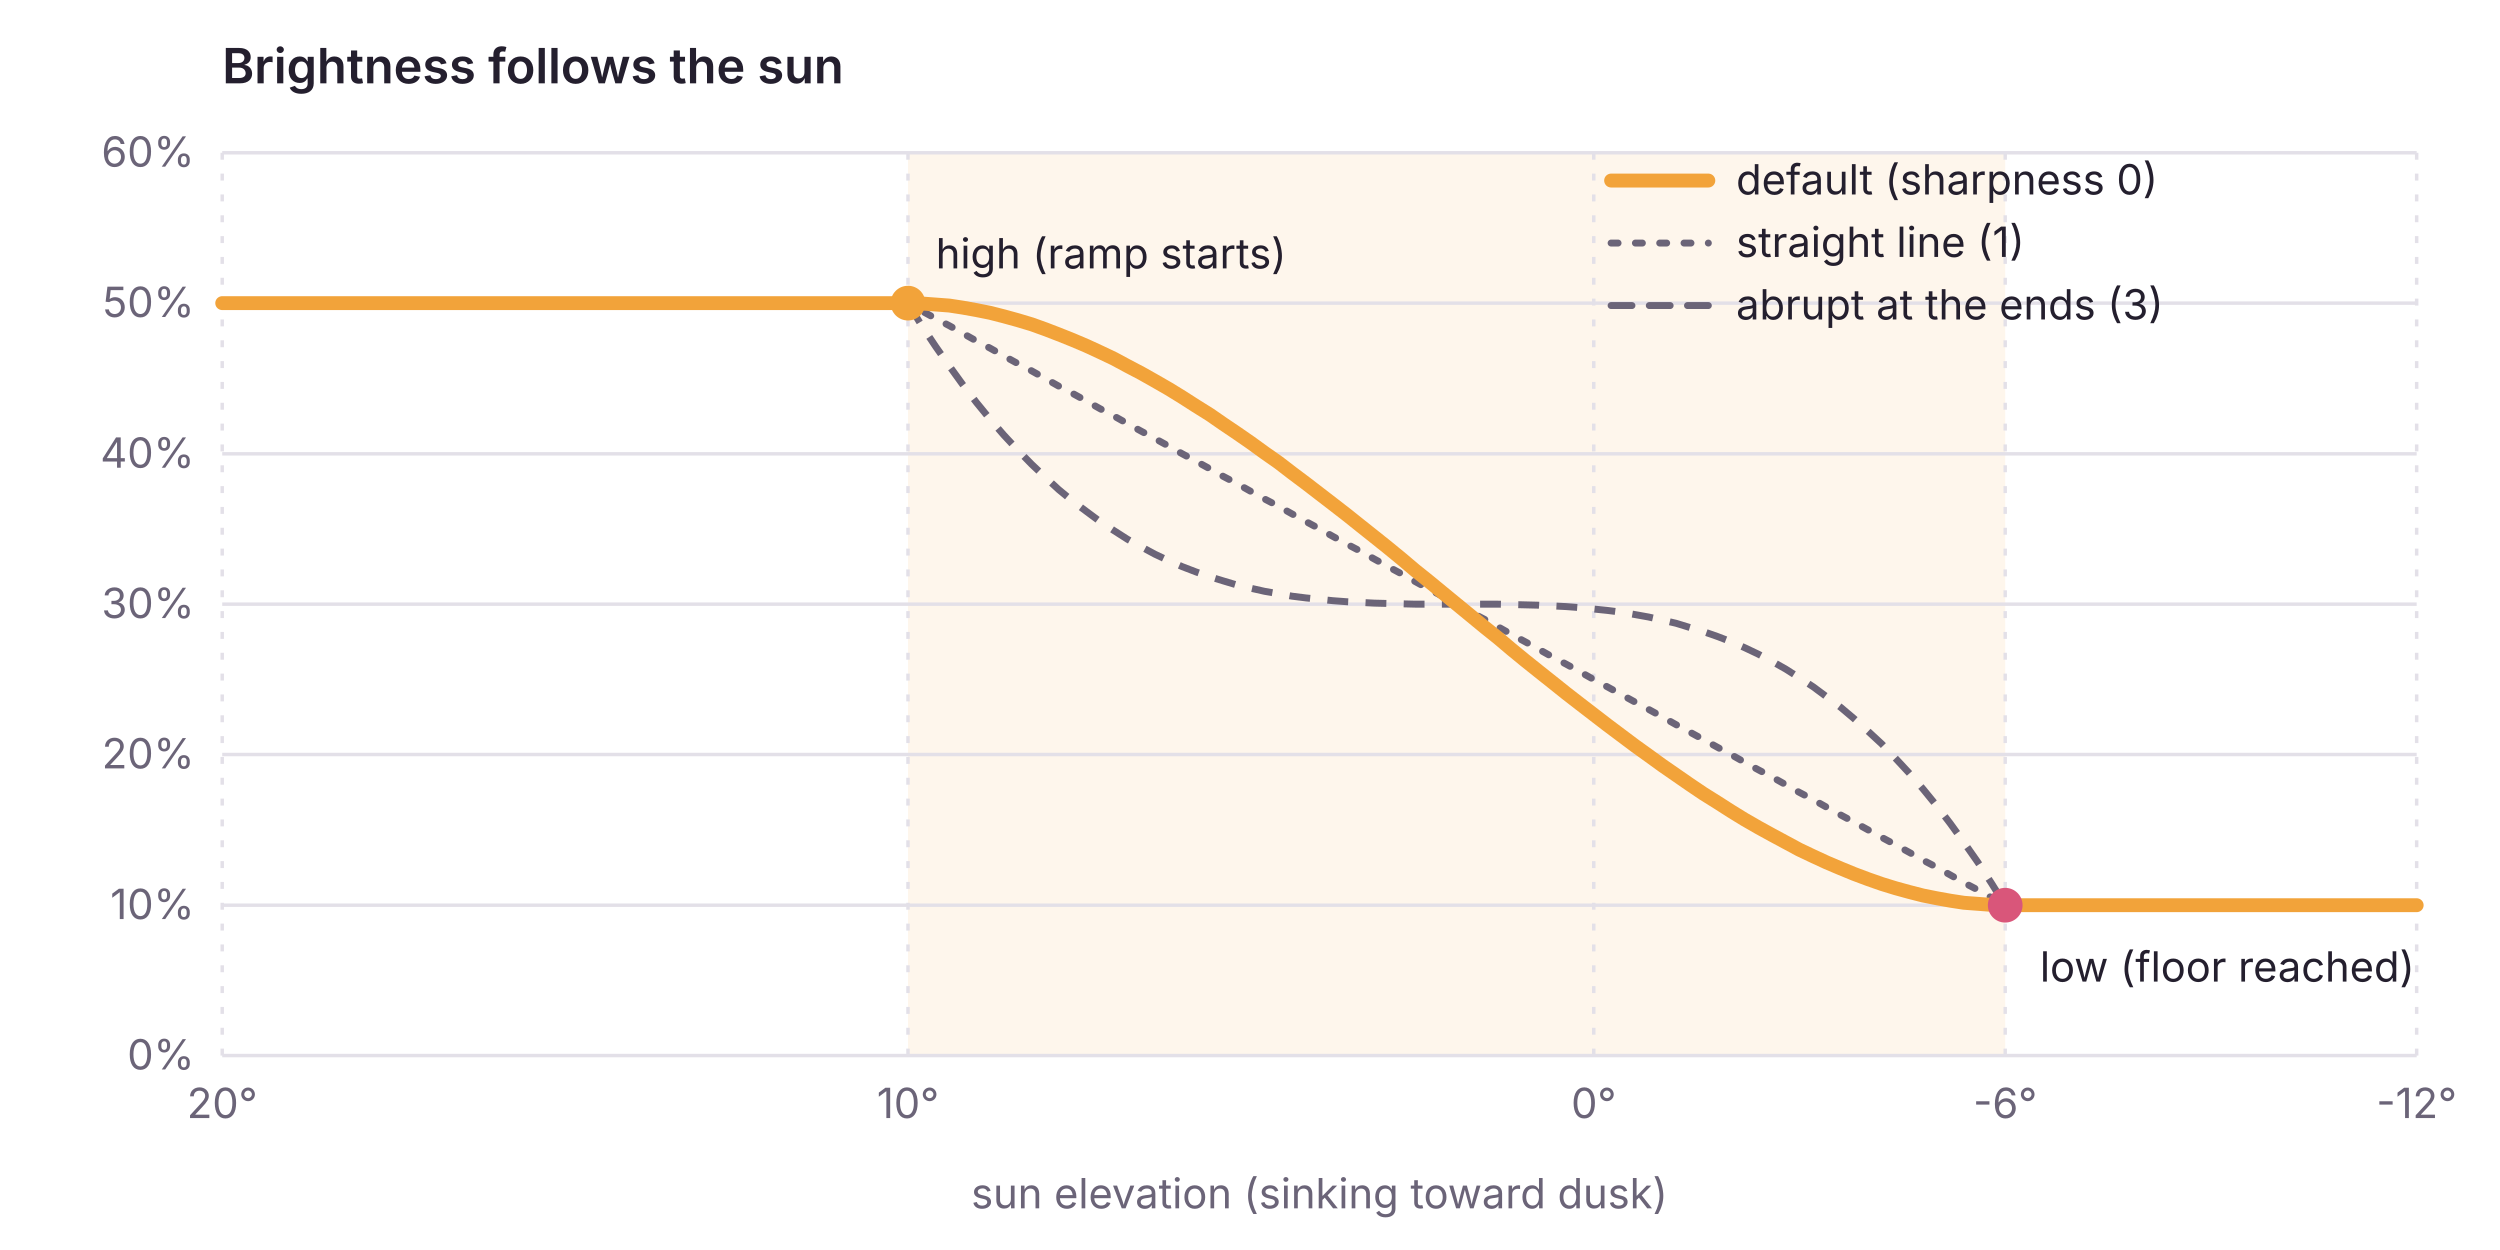
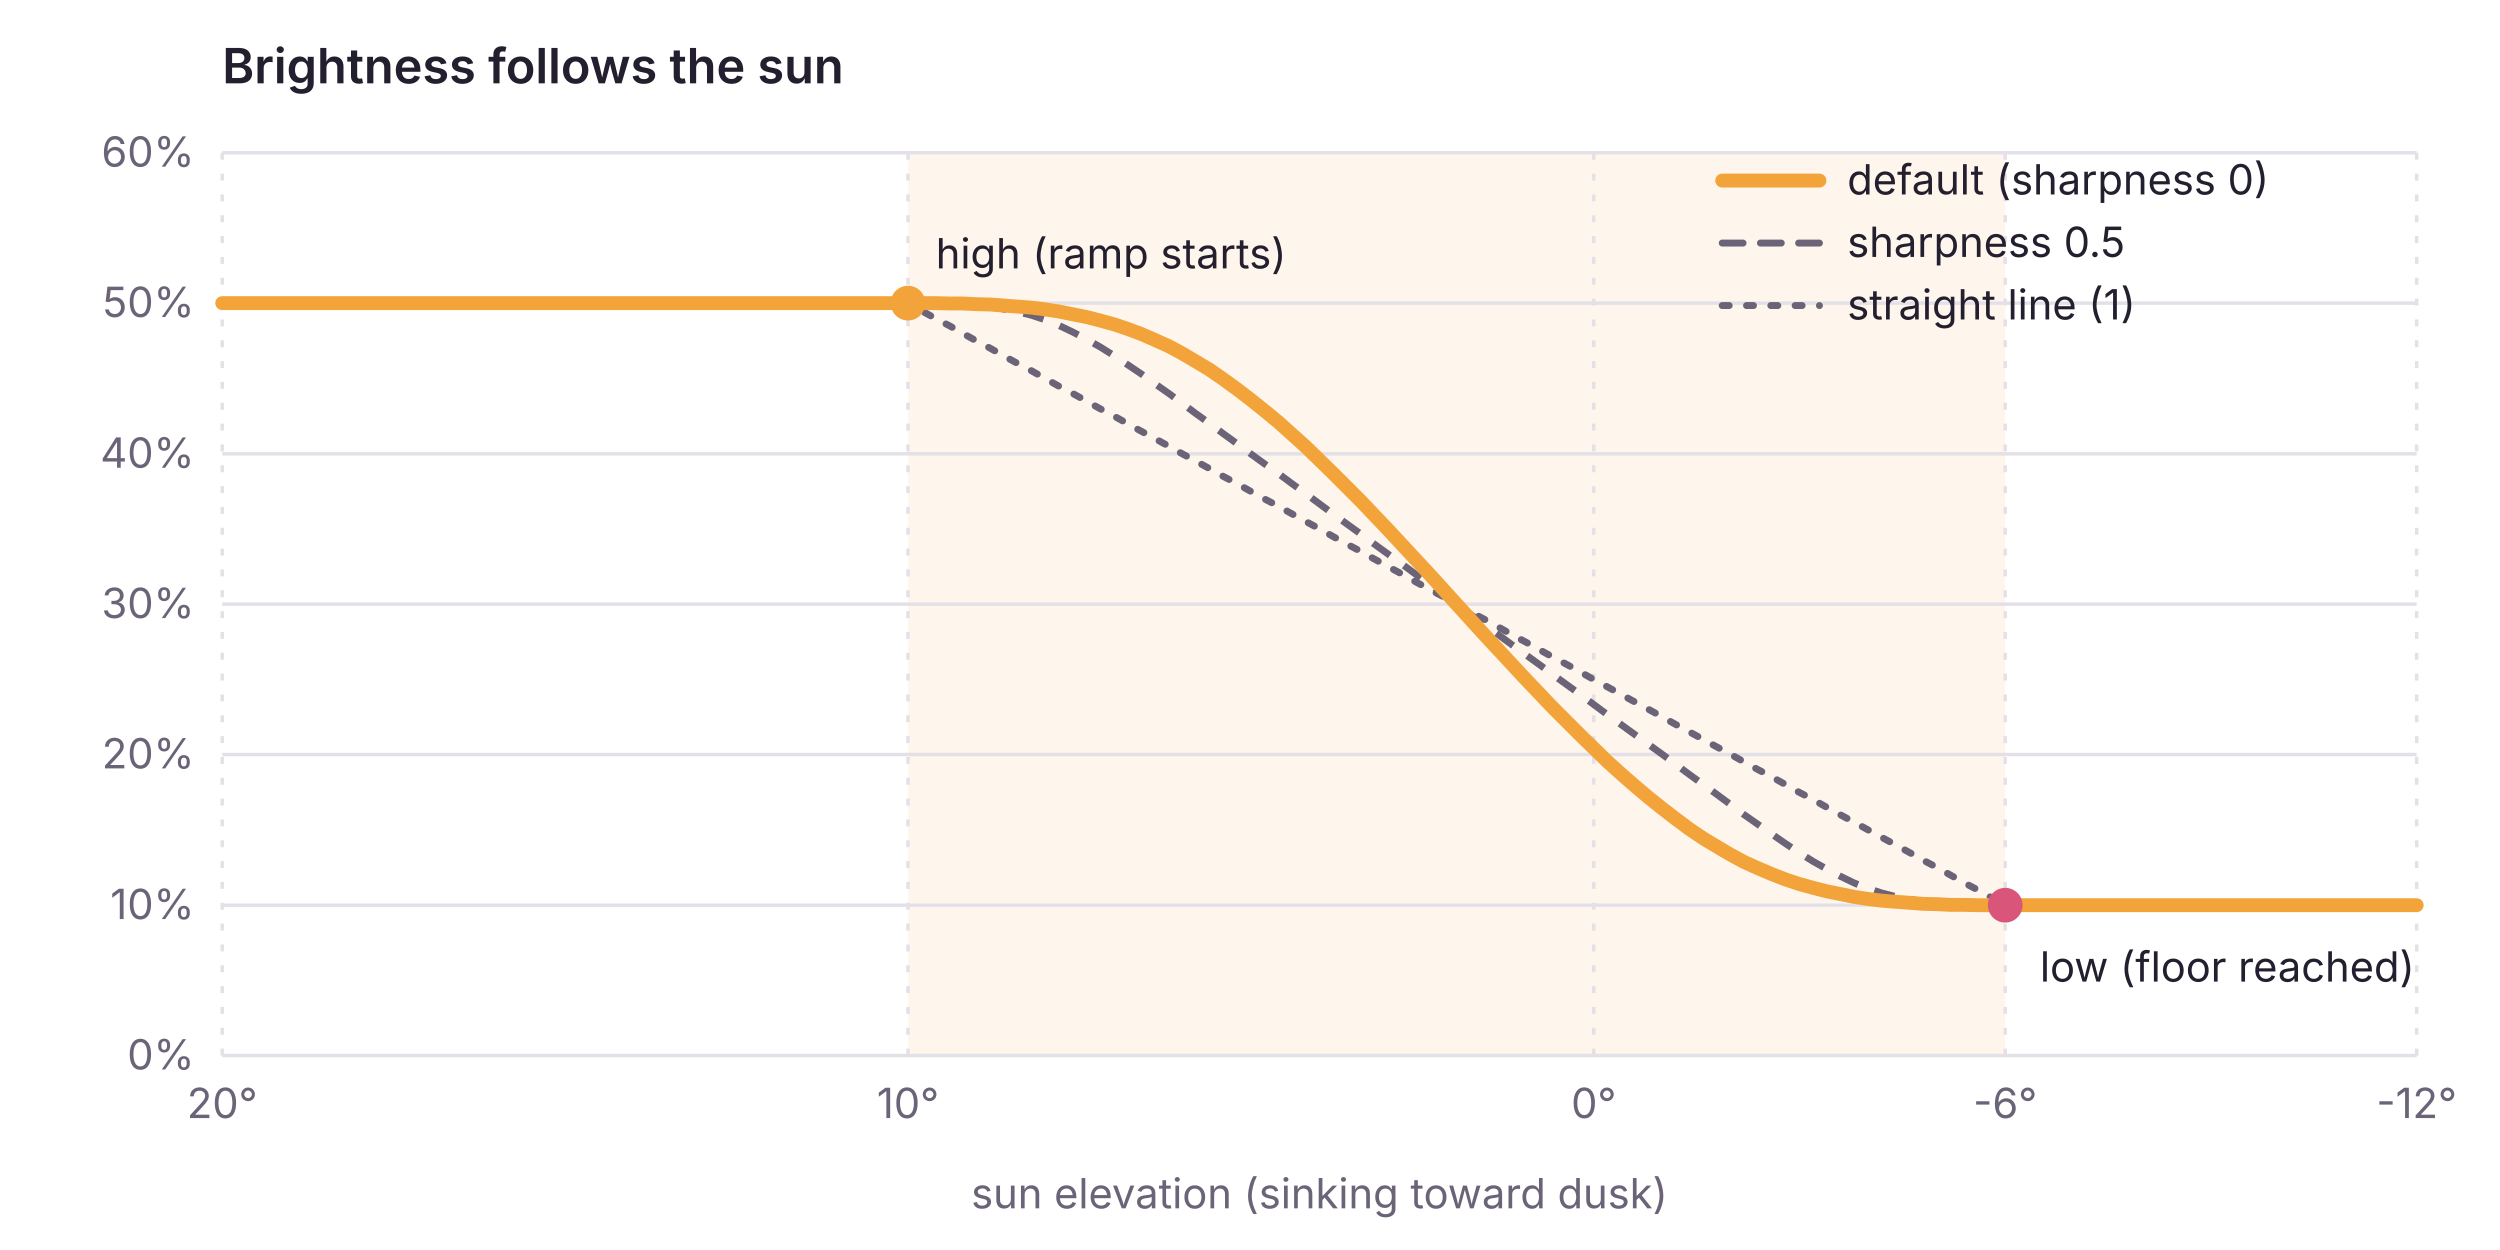
<svg xmlns="http://www.w3.org/2000/svg" viewBox="0 0 720 360" font-family="Inter,Helvetica,Arial,sans-serif" font-size="12">
  <rect x="261.5" y="44" width="316.0" height="260" fill="#f2a33a" opacity=".10" />
  <line x1="64" y1="304.0" x2="696" y2="304.0" stroke="#e3e0e8" />
  <text x="56" y="308.0" text-anchor="end" fill="#6b6478">0%</text>
  <line x1="64" y1="260.7" x2="696" y2="260.7" stroke="#e3e0e8" />
  <text x="56" y="264.7" text-anchor="end" fill="#6b6478">10%</text>
  <line x1="64" y1="217.3" x2="696" y2="217.3" stroke="#e3e0e8" />
  <text x="56" y="221.3" text-anchor="end" fill="#6b6478">20%</text>
  <line x1="64" y1="174.0" x2="696" y2="174.0" stroke="#e3e0e8" />
  <text x="56" y="178.0" text-anchor="end" fill="#6b6478">30%</text>
  <line x1="64" y1="130.7" x2="696" y2="130.7" stroke="#e3e0e8" />
  <text x="56" y="134.7" text-anchor="end" fill="#6b6478">40%</text>
  <line x1="64" y1="87.3" x2="696" y2="87.3" stroke="#e3e0e8" />
  <text x="56" y="91.3" text-anchor="end" fill="#6b6478">50%</text>
  <line x1="64" y1="44.0" x2="696" y2="44.0" stroke="#e3e0e8" />
  <text x="56" y="48.0" text-anchor="end" fill="#6b6478">60%</text>
  <line x1="64.0" y1="44" x2="64.0" y2="304" stroke="#e3e0e8" stroke-dasharray="2 4" />
  <text x="64.0" y="322" text-anchor="middle" fill="#6b6478">20°</text>
  <line x1="261.5" y1="44" x2="261.5" y2="304" stroke="#e3e0e8" stroke-dasharray="2 4" />
  <text x="261.5" y="322" text-anchor="middle" fill="#6b6478">10°</text>
  <line x1="459.0" y1="44" x2="459.0" y2="304" stroke="#e3e0e8" stroke-dasharray="2 4" />
  <text x="459.0" y="322" text-anchor="middle" fill="#6b6478">0°</text>
  <line x1="577.5" y1="44" x2="577.5" y2="304" stroke="#e3e0e8" stroke-dasharray="2 4" />
  <text x="577.5" y="322" text-anchor="middle" fill="#6b6478">-6°</text>
  <line x1="696.0" y1="44" x2="696.0" y2="304" stroke="#e3e0e8" stroke-dasharray="2 4" />
  <text x="696.0" y="322" text-anchor="middle" fill="#6b6478">-12°</text>
  <text x="380.0" y="348" text-anchor="middle" fill="#6b6478">sun elevation (sinking toward dusk)</text>
  <text x="64" y="24" fill="#241f2e" font-size="14" font-weight="600">Brightness follows the sun</text>
-   <path d="M64.0,87.3 L67.9,87.3 L71.9,87.3 L75.9,87.3 L79.8,87.3 L83.8,87.3 L87.7,87.3 L91.6,87.3 L95.6,87.3 L99.6,87.3 L103.5,87.3 L107.4,87.3 L111.4,87.3 L115.4,87.3 L119.3,87.3 L123.2,87.3 L127.2,87.3 L131.1,87.3 L135.1,87.3 L139.1,87.3 L143.0,87.3 L146.9,87.3 L150.9,87.3 L154.8,87.3 L158.8,87.3 L162.8,87.3 L166.7,87.3 L170.7,87.3 L174.6,87.3 L178.6,87.3 L182.5,87.3 L186.4,87.3 L190.4,87.3 L194.3,87.3 L198.3,87.3 L202.2,87.3 L206.2,87.3 L210.2,87.3 L214.1,87.3 L218.1,87.3 L222.0,87.3 L225.9,87.3 L229.9,87.3 L233.8,87.3 L237.8,87.3 L241.8,87.3 L245.7,87.3 L249.7,87.3 L253.6,87.3 L257.6,87.3 L261.5,87.3 L265.4,93.7 L269.4,99.7 L273.4,105.4 L277.3,110.8 L281.2,115.9 L285.2,120.8 L289.1,125.3 L293.1,129.6 L297.1,133.7 L301.0,137.4 L304.9,141.0 L308.9,144.3 L312.9,147.3 L316.8,150.2 L320.8,152.8 L324.7,155.3 L328.7,157.5 L332.6,159.6 L336.6,161.5 L340.5,163.2 L344.4,164.7 L348.4,166.1 L352.3,167.3 L356.3,168.5 L360.2,169.4 L364.2,170.3 L368.2,171.0 L372.1,171.7 L376.1,172.2 L380.0,172.6 L383.9,173.0 L387.9,173.3 L391.9,173.5 L395.8,173.7 L399.8,173.8 L403.7,173.9 L407.6,174.0 L411.6,174.0 L415.6,174.0 L419.5,174.0 L423.4,174.0 L427.4,174.0 L431.4,174.0 L435.3,174.1 L439.2,174.2 L443.2,174.3 L447.1,174.5 L451.1,174.7 L455.1,175.0 L459.0,175.4 L462.9,175.8 L466.9,176.3 L470.9,177.0 L474.8,177.7 L478.8,178.6 L482.7,179.5 L486.6,180.7 L490.6,181.9 L494.6,183.3 L498.5,184.8 L502.4,186.5 L506.4,188.4 L510.4,190.5 L514.3,192.7 L518.2,195.2 L522.2,197.8 L526.1,200.7 L530.1,203.7 L534.0,207.0 L538.0,210.6 L542.0,214.3 L545.9,218.4 L549.9,222.7 L553.8,227.2 L557.8,232.1 L561.7,237.2 L565.6,242.6 L569.6,248.3 L573.5,254.3 L577.5,260.7 L581.4,260.7 L585.4,260.7 L589.4,260.7 L593.3,260.7 L597.2,260.7 L601.2,260.7 L605.1,260.7 L609.1,260.7 L613.1,260.7 L617.0,260.7 L620.9,260.7 L624.9,260.7 L628.9,260.7 L632.8,260.7 L636.8,260.7 L640.7,260.7 L644.6,260.7 L648.6,260.7 L652.6,260.7 L656.5,260.7 L660.4,260.7 L664.4,260.7 L668.4,260.7 L672.3,260.7 L676.2,260.7 L680.2,260.7 L684.1,260.7 L688.1,260.7 L692.1,260.7 L696.0,260.7" fill="none" stroke="#6b6478" stroke-width="2" stroke-dasharray="6 5" />
+   <path d="M64.0,87.3 L67.9,87.3 L71.9,87.3 L75.9,87.3 L79.8,87.3 L83.8,87.3 L87.7,87.3 L91.6,87.3 L95.6,87.3 L99.6,87.3 L103.5,87.3 L107.4,87.3 L111.4,87.3 L115.4,87.3 L119.3,87.3 L123.2,87.3 L127.2,87.3 L131.1,87.3 L135.1,87.3 L139.1,87.3 L143.0,87.3 L146.9,87.3 L150.9,87.3 L154.8,87.3 L158.8,87.3 L162.8,87.3 L166.7,87.3 L170.7,87.3 L174.6,87.3 L178.6,87.3 L182.5,87.3 L186.4,87.3 L190.4,87.3 L194.3,87.3 L198.3,87.3 L202.2,87.3 L206.2,87.3 L210.2,87.3 L214.1,87.3 L218.1,87.3 L222.0,87.3 L225.9,87.3 L229.9,87.3 L233.8,87.3 L237.8,87.3 L241.8,87.3 L245.7,87.3 L249.7,87.3 L253.6,87.3 L257.6,87.3 L261.5,87.3 L265.4,87.3 L269.4,87.4 L273.4,87.5 L277.3,87.6 L281.2,87.9 L285.2,88.4 L289.1,89.0 L293.1,89.8 L297.1,90.8 L301.0,92.1 L304.9,93.7 L308.9,95.6 L312.9,97.7 L316.8,99.9 L320.8,102.4 L324.7,105.0 L328.7,107.7 L332.6,110.5 L336.6,113.3 L340.5,116.2 L344.4,119.1 L348.4,122.0 L352.3,124.9 L356.3,127.8 L360.2,130.7 L364.2,133.6 L368.2,136.4 L372.1,139.3 L376.1,142.2 L380.0,145.1 L383.9,148.0 L387.9,150.9 L391.9,153.8 L395.8,156.7 L399.8,159.6 L403.7,162.4 L407.6,165.3 L411.6,168.2 L415.6,171.1 L419.5,174.0 L423.4,176.9 L427.4,179.8 L431.4,182.7 L435.3,185.6 L439.2,188.4 L443.2,191.3 L447.1,194.2 L451.1,197.1 L455.1,200.0 L459.0,202.9 L462.9,205.8 L466.9,208.7 L470.9,211.6 L474.8,214.4 L478.8,217.3 L482.7,220.2 L486.6,223.1 L490.6,226.0 L494.6,228.9 L498.5,231.8 L502.4,234.7 L506.4,237.5 L510.4,240.3 L514.3,243.0 L518.2,245.6 L522.2,248.1 L526.1,250.3 L530.1,252.4 L534.0,254.3 L538.0,255.9 L542.0,257.2 L545.9,258.2 L549.9,259.0 L553.8,259.6 L557.8,260.1 L561.7,260.4 L565.6,260.5 L569.6,260.6 L573.5,260.7 L577.5,260.7 L581.4,260.7 L585.4,260.7 L589.4,260.7 L593.3,260.7 L597.2,260.7 L601.2,260.7 L605.1,260.7 L609.1,260.7 L613.1,260.7 L617.0,260.7 L620.9,260.7 L624.9,260.7 L628.9,260.7 L632.8,260.7 L636.8,260.7 L640.7,260.7 L644.6,260.7 L648.6,260.7 L652.6,260.7 L656.5,260.7 L660.4,260.7 L664.4,260.7 L668.4,260.7 L672.3,260.7 L676.2,260.7 L680.2,260.7 L684.1,260.7 L688.1,260.7 L692.1,260.7 L696.0,260.7" fill="none" stroke="#6b6478" stroke-width="2" stroke-dasharray="6 5" />
  <path d="M64.0,87.3 L67.9,87.3 L71.9,87.3 L75.9,87.3 L79.8,87.3 L83.8,87.3 L87.7,87.3 L91.6,87.3 L95.6,87.3 L99.6,87.3 L103.5,87.3 L107.4,87.3 L111.4,87.3 L115.4,87.3 L119.3,87.3 L123.2,87.3 L127.2,87.3 L131.1,87.3 L135.1,87.3 L139.1,87.3 L143.0,87.3 L146.9,87.3 L150.9,87.3 L154.8,87.3 L158.8,87.3 L162.8,87.3 L166.7,87.3 L170.7,87.3 L174.6,87.3 L178.6,87.3 L182.5,87.3 L186.4,87.3 L190.4,87.3 L194.3,87.3 L198.3,87.3 L202.2,87.3 L206.2,87.3 L210.2,87.3 L214.1,87.3 L218.1,87.3 L222.0,87.3 L225.9,87.3 L229.9,87.3 L233.8,87.3 L237.8,87.3 L241.8,87.3 L245.7,87.3 L249.7,87.3 L253.6,87.3 L257.6,87.3 L261.5,87.3 L265.4,89.5 L269.4,91.7 L273.4,93.8 L277.3,96.0 L281.2,98.2 L285.2,100.3 L289.1,102.5 L293.1,104.7 L297.1,106.8 L301.0,109.0 L304.9,111.2 L308.9,113.3 L312.9,115.5 L316.8,117.7 L320.8,119.8 L324.7,122.0 L328.7,124.2 L332.6,126.3 L336.6,128.5 L340.5,130.7 L344.4,132.8 L348.4,135.0 L352.3,137.2 L356.3,139.3 L360.2,141.5 L364.2,143.7 L368.2,145.8 L372.1,148.0 L376.1,150.2 L380.0,152.3 L383.9,154.5 L387.9,156.7 L391.9,158.8 L395.8,161.0 L399.8,163.2 L403.7,165.3 L407.6,167.5 L411.6,169.7 L415.6,171.8 L419.5,174.0 L423.4,176.2 L427.4,178.3 L431.4,180.5 L435.3,182.7 L439.2,184.8 L443.2,187.0 L447.1,189.2 L451.1,191.3 L455.1,193.5 L459.0,195.7 L462.9,197.8 L466.9,200.0 L470.9,202.2 L474.8,204.3 L478.8,206.5 L482.7,208.7 L486.6,210.8 L490.6,213.0 L494.6,215.2 L498.5,217.3 L502.4,219.5 L506.4,221.7 L510.4,223.8 L514.3,226.0 L518.2,228.2 L522.2,230.3 L526.1,232.5 L530.1,234.7 L534.0,236.8 L538.0,239.0 L542.0,241.2 L545.9,243.3 L549.9,245.5 L553.8,247.7 L557.8,249.8 L561.7,252.0 L565.6,254.2 L569.6,256.3 L573.5,258.5 L577.5,260.7 L581.4,260.7 L585.4,260.7 L589.4,260.7 L593.3,260.7 L597.2,260.7 L601.2,260.7 L605.1,260.7 L609.1,260.7 L613.1,260.7 L617.0,260.7 L620.9,260.7 L624.9,260.7 L628.9,260.7 L632.8,260.7 L636.8,260.7 L640.7,260.7 L644.6,260.7 L648.6,260.7 L652.6,260.7 L656.5,260.7 L660.4,260.7 L664.4,260.7 L668.4,260.7 L672.3,260.7 L676.2,260.7 L680.2,260.7 L684.1,260.7 L688.1,260.7 L692.1,260.7 L696.0,260.7" fill="none" stroke="#6b6478" stroke-width="2" stroke-dasharray="2 5" stroke-linecap="round" />
-   <path d="M64.0,87.3 L67.9,87.3 L71.9,87.3 L75.9,87.3 L79.8,87.3 L83.8,87.3 L87.7,87.3 L91.6,87.3 L95.6,87.3 L99.6,87.3 L103.5,87.3 L107.4,87.3 L111.4,87.3 L115.4,87.3 L119.3,87.3 L123.2,87.3 L127.2,87.3 L131.1,87.3 L135.1,87.3 L139.1,87.3 L143.0,87.3 L146.9,87.3 L150.9,87.3 L154.8,87.3 L158.8,87.3 L162.8,87.3 L166.7,87.3 L170.7,87.3 L174.6,87.3 L178.6,87.3 L182.5,87.3 L186.4,87.3 L190.4,87.3 L194.3,87.3 L198.3,87.3 L202.2,87.3 L206.2,87.3 L210.2,87.3 L214.1,87.3 L218.1,87.3 L222.0,87.3 L225.9,87.3 L229.9,87.3 L233.8,87.3 L237.8,87.3 L241.8,87.3 L245.7,87.3 L249.7,87.3 L253.6,87.3 L257.6,87.3 L261.5,87.3 L265.4,87.4 L269.4,87.7 L273.4,88.0 L277.3,88.6 L281.2,89.3 L285.2,90.1 L289.1,91.1 L293.1,92.2 L297.1,93.4 L301.0,94.8 L304.9,96.3 L308.9,97.9 L312.9,99.6 L316.8,101.4 L320.8,103.3 L324.7,105.4 L328.7,107.5 L332.6,109.7 L336.6,112.0 L340.5,114.4 L344.4,116.9 L348.4,119.4 L352.3,122.1 L356.3,124.8 L360.2,127.5 L364.2,130.4 L368.2,133.2 L372.1,136.2 L376.1,139.2 L380.0,142.2 L383.9,145.2 L387.9,148.3 L391.9,151.5 L395.8,154.6 L399.8,157.8 L403.7,161.0 L407.6,164.3 L411.6,167.5 L415.6,170.8 L419.5,174.0 L423.4,177.2 L427.4,180.5 L431.4,183.7 L435.3,187.0 L439.2,190.2 L443.2,193.4 L447.1,196.5 L451.1,199.7 L455.1,202.8 L459.0,205.8 L462.9,208.8 L466.9,211.8 L470.9,214.8 L474.8,217.6 L478.8,220.5 L482.7,223.2 L486.6,225.9 L490.6,228.6 L494.6,231.1 L498.5,233.6 L502.4,236.0 L506.4,238.3 L510.4,240.5 L514.3,242.6 L518.2,244.7 L522.2,246.6 L526.1,248.4 L530.1,250.1 L534.0,251.7 L538.0,253.2 L542.0,254.6 L545.9,255.8 L549.9,256.9 L553.8,257.9 L557.8,258.7 L561.7,259.4 L565.6,260.0 L569.6,260.3 L573.5,260.6 L577.5,260.7 L581.4,260.7 L585.4,260.7 L589.4,260.7 L593.3,260.7 L597.2,260.7 L601.2,260.7 L605.1,260.7 L609.1,260.7 L613.1,260.7 L617.0,260.7 L620.9,260.7 L624.9,260.7 L628.9,260.7 L632.8,260.7 L636.8,260.7 L640.7,260.7 L644.6,260.7 L648.6,260.7 L652.6,260.7 L656.5,260.7 L660.4,260.7 L664.4,260.7 L668.4,260.7 L672.3,260.7 L676.2,260.7 L680.2,260.7 L684.1,260.7 L688.1,260.7 L692.1,260.7 L696.0,260.7" fill="none" stroke="#f2a33a" stroke-width="4" stroke-linecap="round" />
+   <path d="M64.0,87.3 L67.9,87.3 L71.9,87.3 L75.9,87.3 L79.8,87.3 L83.8,87.3 L87.7,87.3 L91.6,87.3 L95.6,87.3 L99.6,87.3 L103.5,87.3 L107.4,87.3 L111.4,87.3 L115.4,87.3 L119.3,87.3 L123.2,87.3 L127.2,87.3 L131.1,87.3 L135.1,87.3 L139.1,87.3 L143.0,87.3 L146.9,87.3 L150.9,87.3 L154.8,87.3 L158.8,87.3 L162.8,87.3 L166.7,87.3 L170.7,87.3 L174.6,87.3 L178.6,87.3 L182.5,87.3 L186.4,87.3 L190.4,87.3 L194.3,87.3 L198.3,87.3 L202.2,87.3 L206.2,87.3 L210.2,87.3 L214.1,87.3 L218.1,87.3 L222.0,87.3 L225.9,87.3 L229.9,87.3 L233.8,87.3 L237.8,87.3 L241.8,87.3 L245.7,87.3 L249.7,87.3 L253.6,87.3 L257.6,87.3 L261.5,87.3 L265.4,87.3 L269.4,87.3 L273.4,87.4 L277.3,87.4 L281.2,87.6 L285.2,87.7 L289.1,88.0 L293.1,88.3 L297.1,88.6 L301.0,89.1 L304.9,89.7 L308.9,90.5 L312.9,91.3 L316.8,92.3 L320.8,93.4 L324.7,94.7 L328.7,96.2 L332.6,97.9 L336.6,99.7 L340.5,101.8 L344.4,104.1 L348.4,106.5 L352.3,109.2 L356.3,112.1 L360.2,115.1 L364.2,118.3 L368.2,121.6 L372.1,125.1 L376.1,128.7 L380.0,132.5 L383.9,136.3 L387.9,140.3 L391.9,144.3 L395.8,148.4 L399.8,152.6 L403.7,156.8 L407.6,161.0 L411.6,165.3 L415.6,169.7 L419.5,174.0 L423.4,178.3 L427.4,182.7 L431.4,187.0 L435.3,191.2 L439.2,195.4 L443.2,199.6 L447.1,203.7 L451.1,207.7 L455.1,211.7 L459.0,215.5 L462.9,219.3 L466.9,222.9 L470.9,226.4 L474.8,229.7 L478.8,232.9 L482.7,235.9 L486.6,238.8 L490.6,241.5 L494.6,243.9 L498.5,246.2 L502.4,248.3 L506.4,250.1 L510.4,251.8 L514.3,253.3 L518.2,254.6 L522.2,255.7 L526.1,256.7 L530.1,257.5 L534.0,258.3 L538.0,258.9 L542.0,259.4 L545.9,259.7 L549.9,260.0 L553.8,260.3 L557.8,260.4 L561.7,260.6 L565.6,260.6 L569.6,260.7 L573.5,260.7 L577.5,260.7 L581.4,260.7 L585.4,260.7 L589.4,260.7 L593.3,260.7 L597.2,260.7 L601.2,260.7 L605.1,260.7 L609.1,260.7 L613.1,260.7 L617.0,260.7 L620.9,260.7 L624.9,260.7 L628.9,260.7 L632.8,260.7 L636.8,260.7 L640.7,260.7 L644.6,260.7 L648.6,260.7 L652.6,260.7 L656.5,260.7 L660.4,260.7 L664.4,260.7 L668.4,260.7 L672.3,260.7 L676.2,260.7 L680.2,260.7 L684.1,260.7 L688.1,260.7 L692.1,260.7 L696.0,260.7" fill="none" stroke="#f2a33a" stroke-width="4" stroke-linecap="round" />
  <circle cx="261.5" cy="87.3" r="5" fill="#f2a33a" />
  <circle cx="577.5" cy="260.7" r="5" fill="#d9567a" />
  <text x="269.5" y="77.3" fill="#241f2e">high (ramp starts)</text>
  <text x="587.5" y="282.7" fill="#241f2e">low (floor reached)</text>
-   <line x1="464" y1="52" x2="492" y2="52" stroke="#f2a33a" stroke-width="4" stroke-dasharray="" stroke-linecap="round" />
-   <text x="500" y="56" fill="#241f2e">default (sharpness 0)</text>
-   <line x1="464" y1="70" x2="492" y2="70" stroke="#6b6478" stroke-width="2" stroke-dasharray="2 5" stroke-linecap="round" />
-   <text x="500" y="74" fill="#241f2e">straight line (1)</text>
-   <line x1="464" y1="88" x2="492" y2="88" stroke="#6b6478" stroke-width="2" stroke-dasharray="6 5" stroke-linecap="round" />
-   <text x="500" y="92" fill="#241f2e">abrupt at the ends (3)</text>
+   <line x1="496" y1="52" x2="524" y2="52" stroke="#f2a33a" stroke-width="4" stroke-dasharray="" stroke-linecap="round" />
+   <text x="532" y="56" fill="#241f2e">default (sharpness 0)</text>
+   <line x1="496" y1="70" x2="524" y2="70" stroke="#6b6478" stroke-width="2" stroke-dasharray="6 5" stroke-linecap="round" />
+   <text x="532" y="74" fill="#241f2e">sharpness 0.5</text>
+   <line x1="496" y1="88" x2="524" y2="88" stroke="#6b6478" stroke-width="2" stroke-dasharray="2 5" stroke-linecap="round" />
+   <text x="532" y="92" fill="#241f2e">straight line (1)</text>
</svg>
